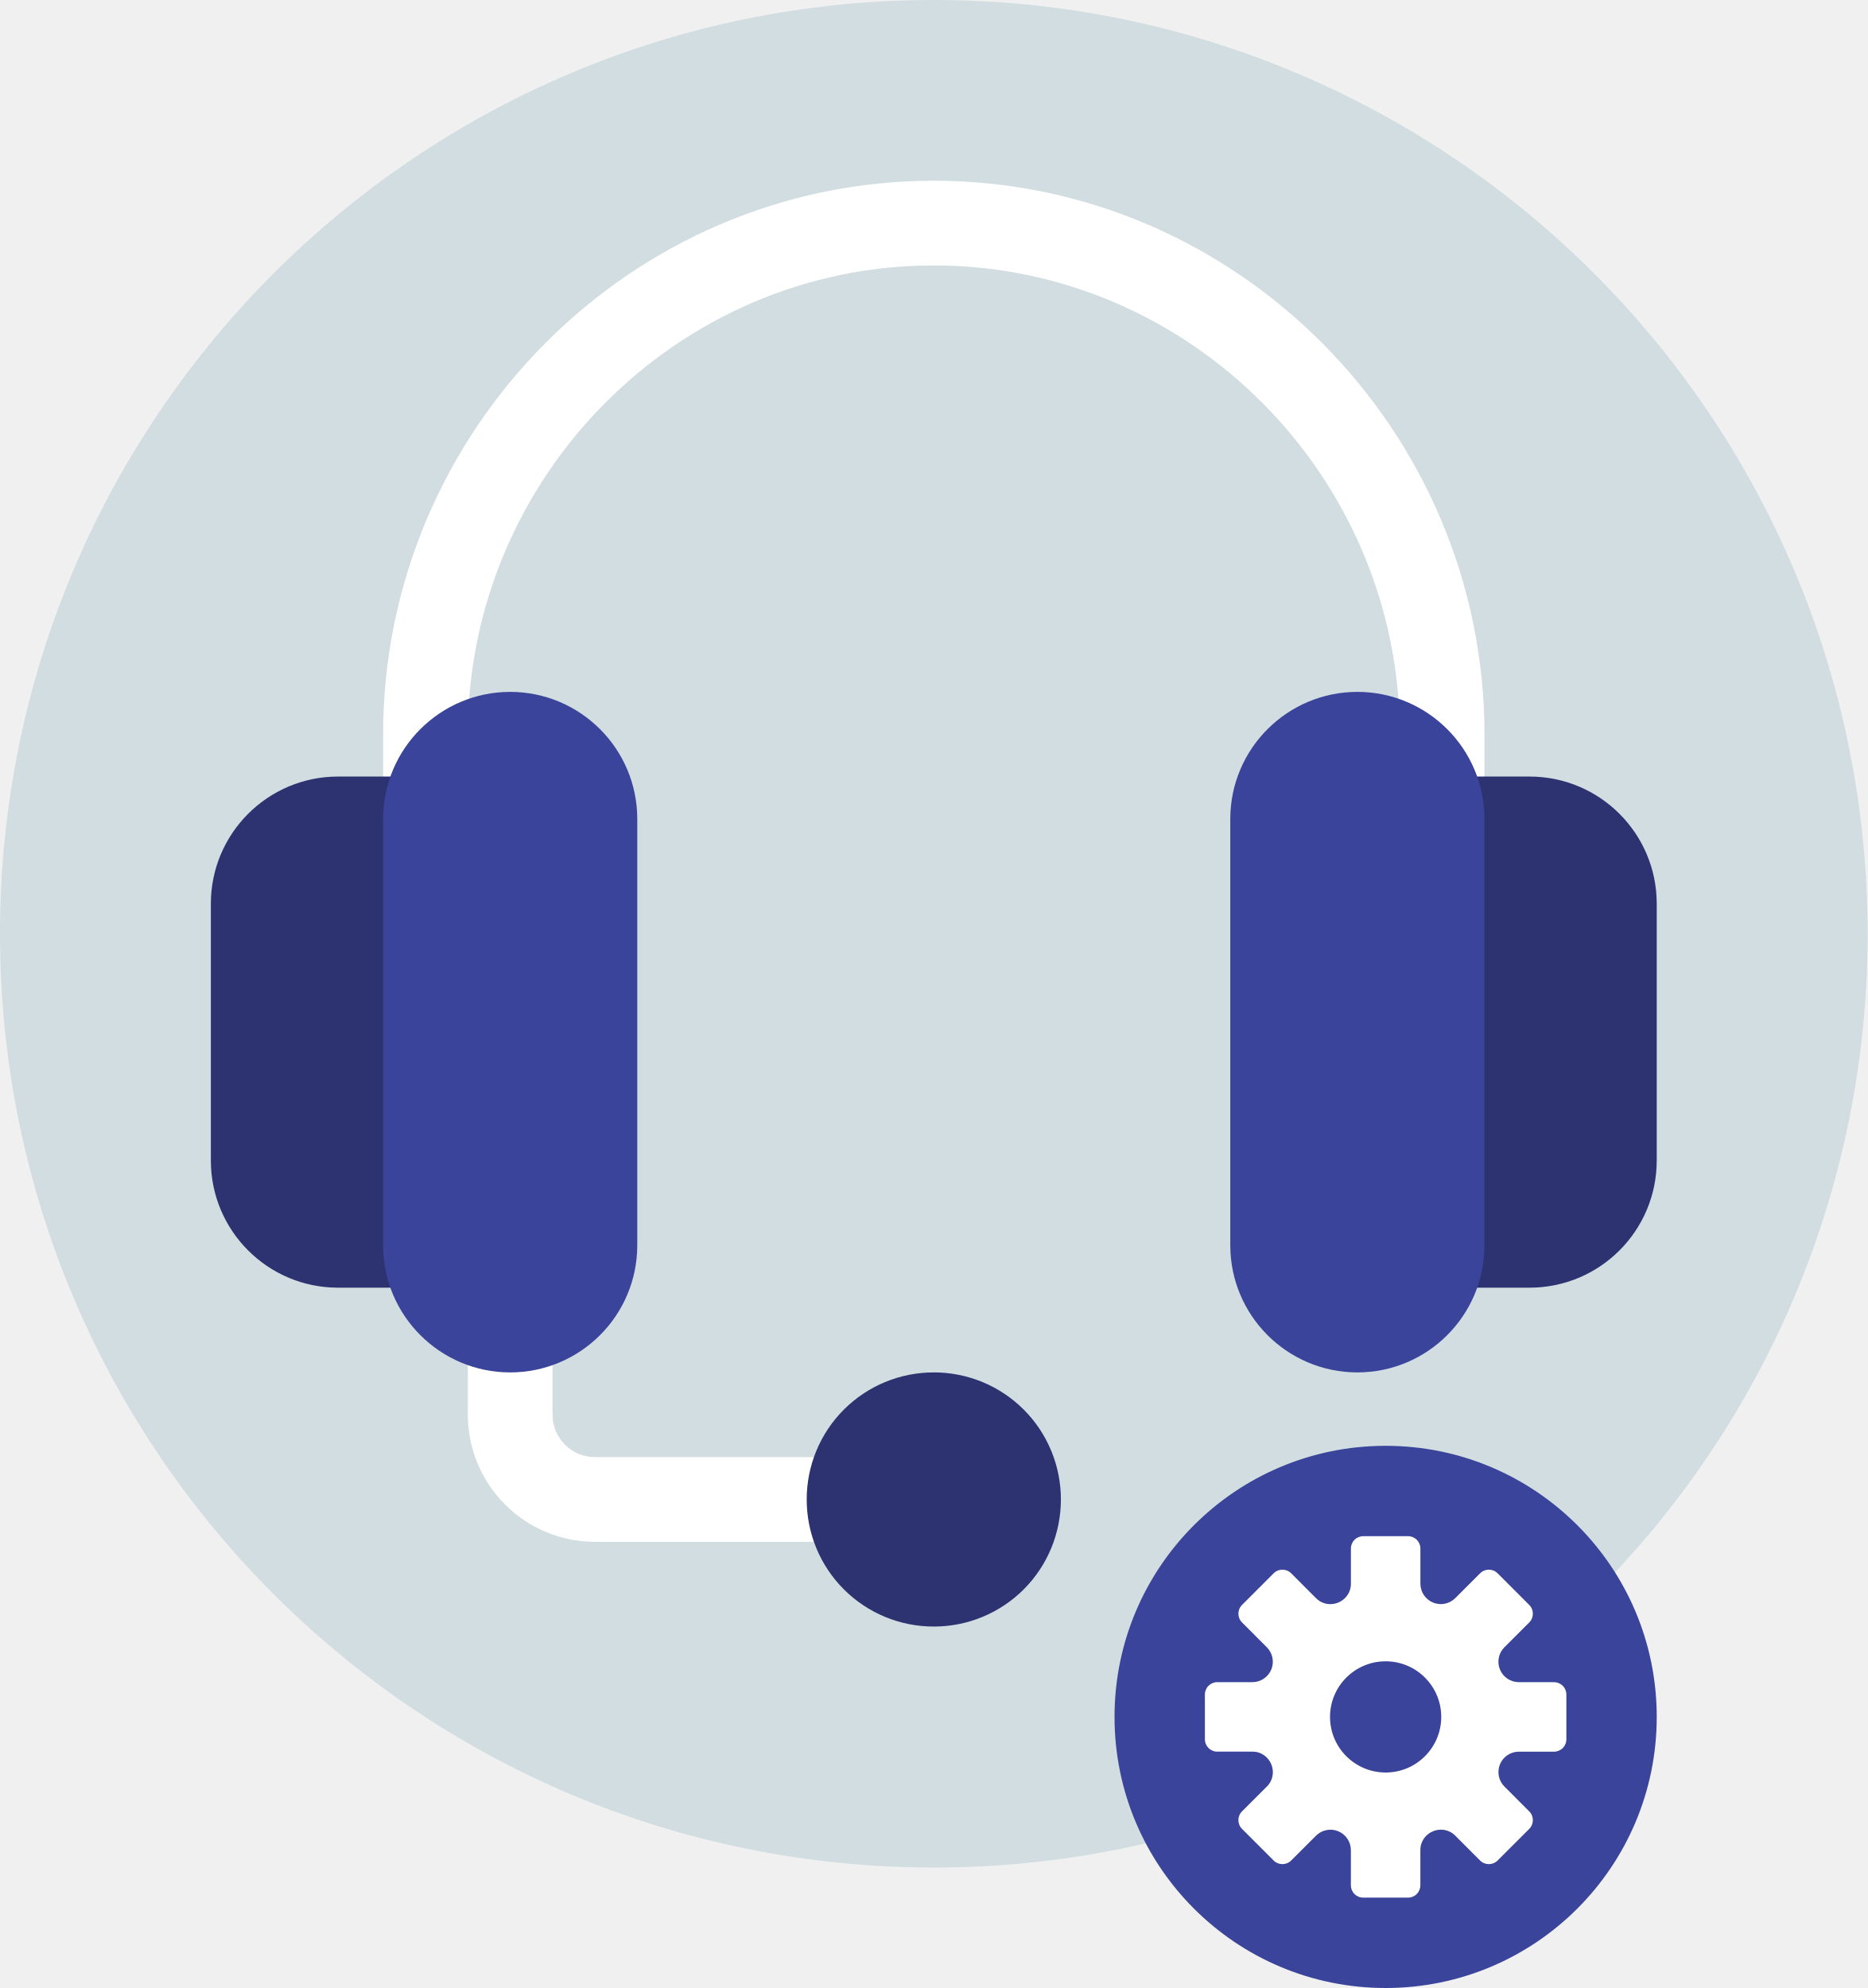
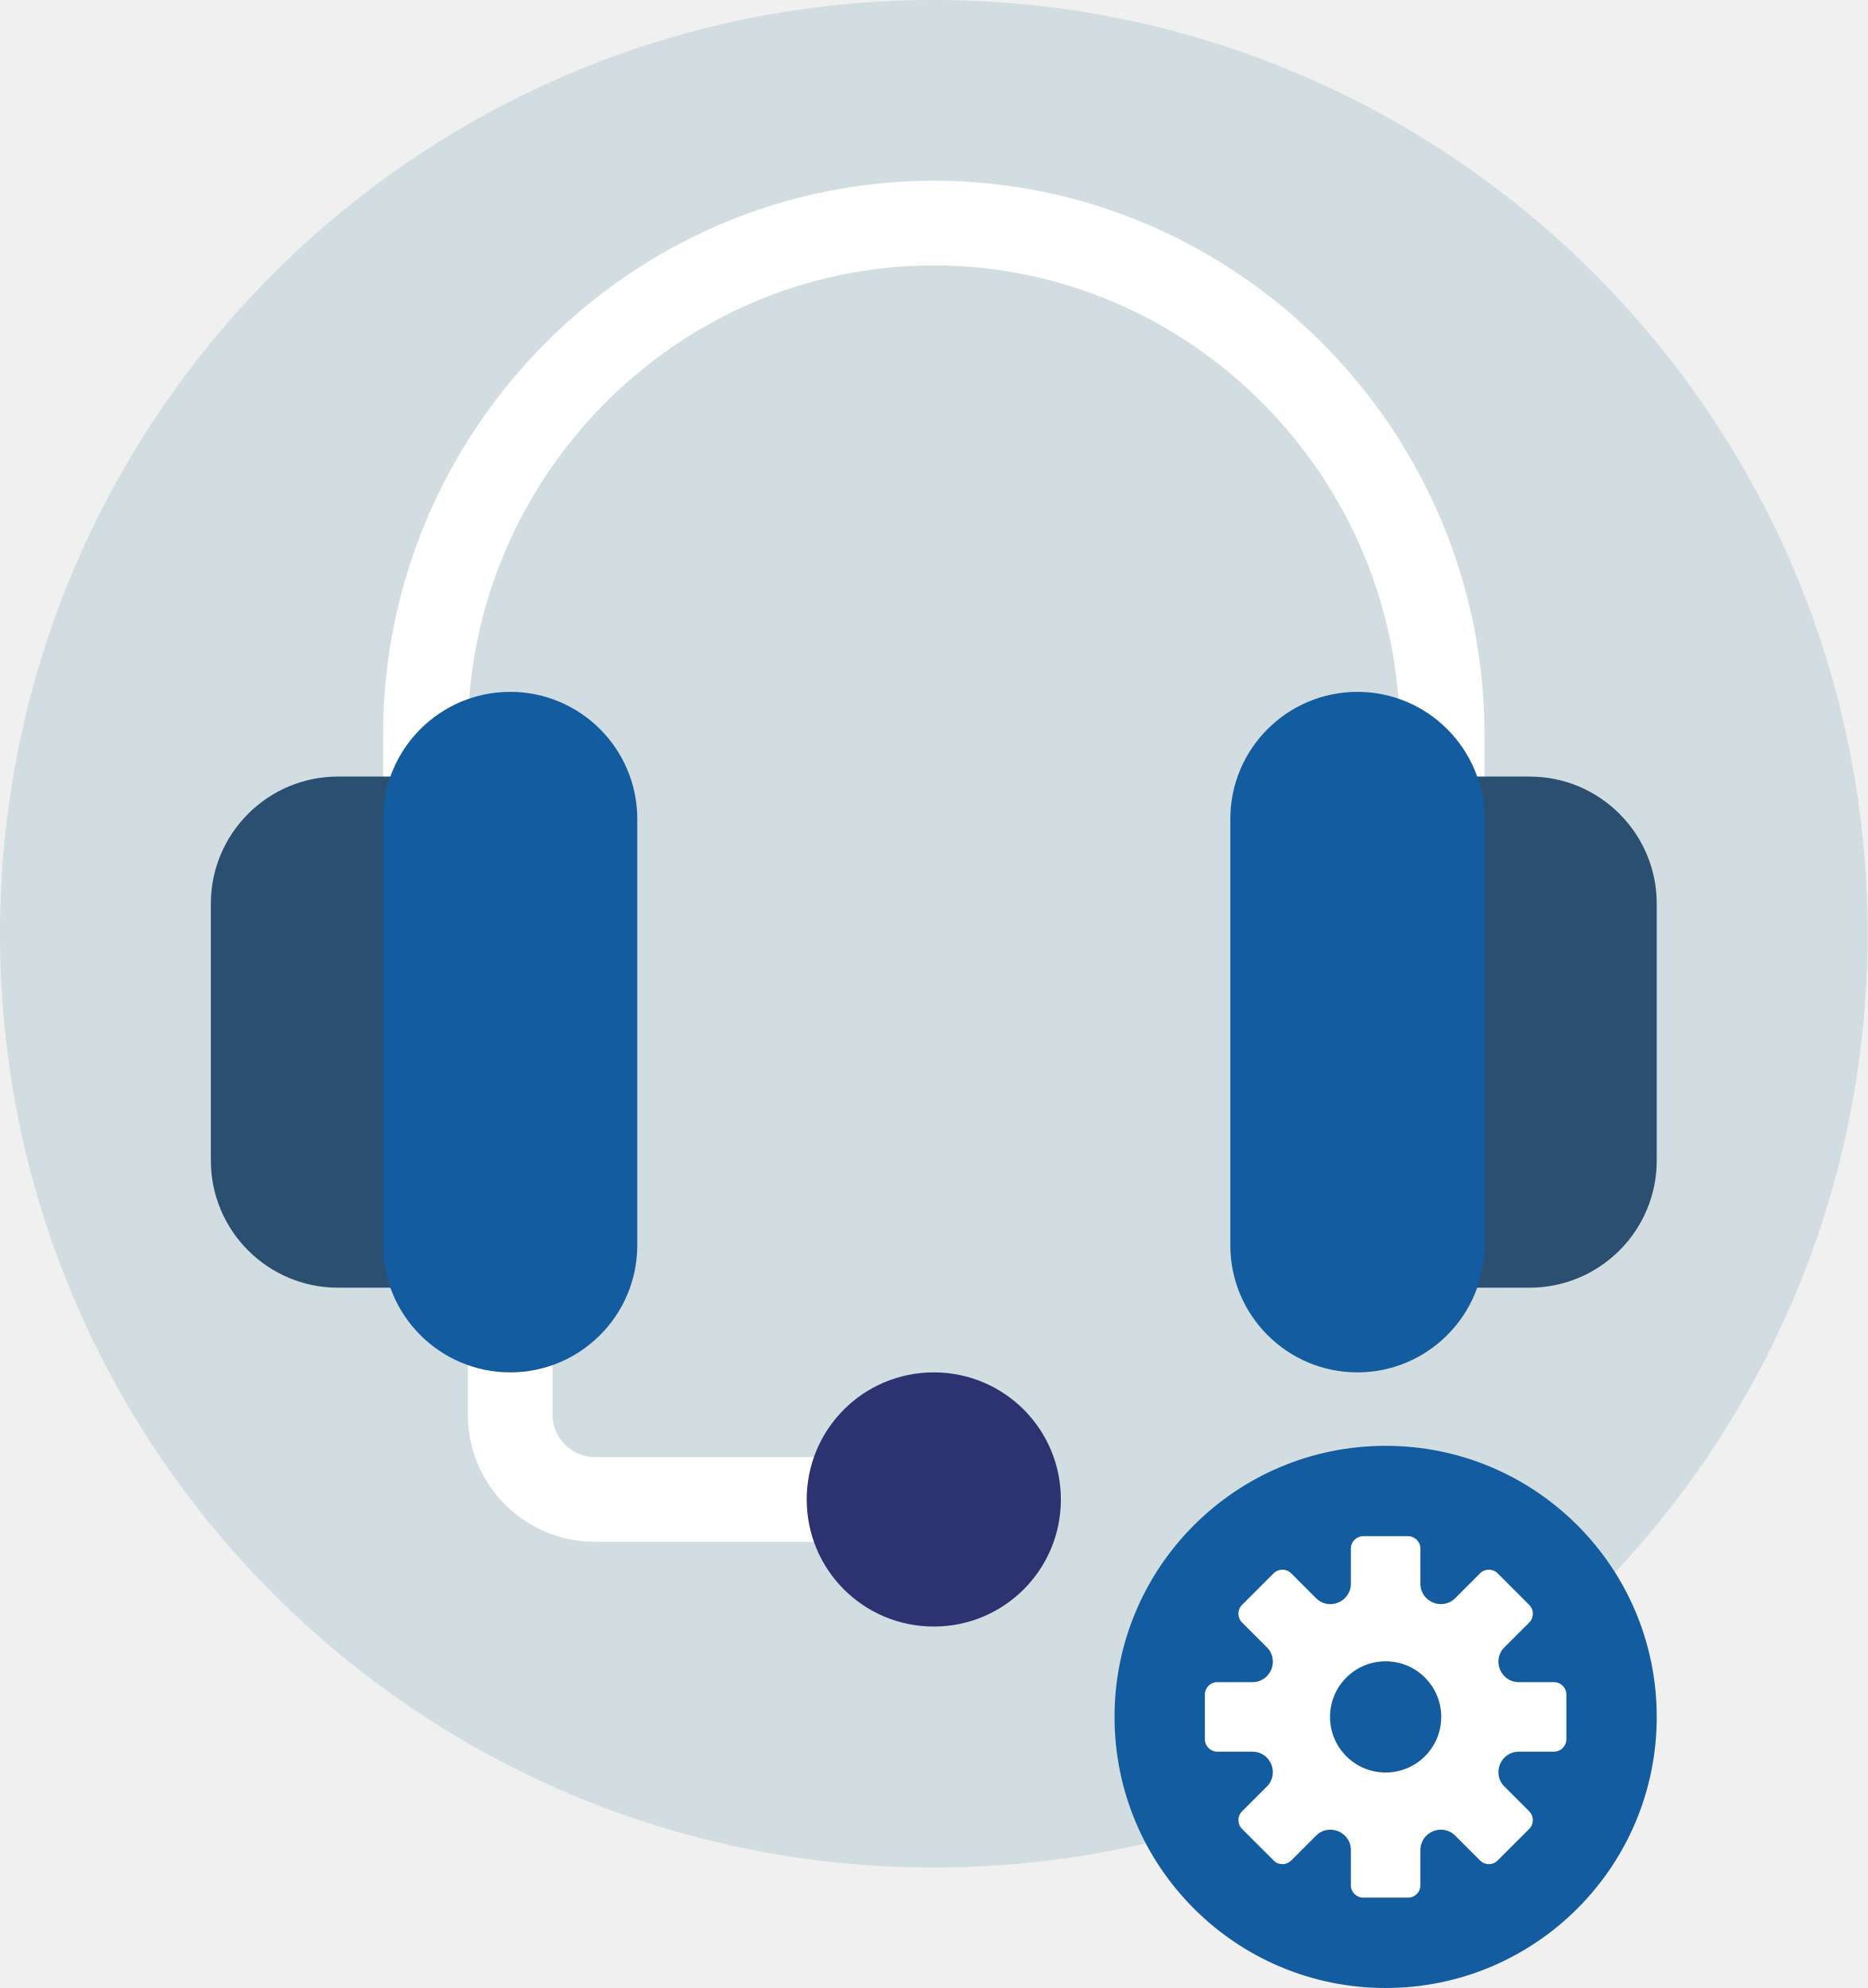
- <svg xmlns="http://www.w3.org/2000/svg" width="62" height="66" viewBox="0 0 62 66">
-   <g fill="none" fill-rule="evenodd">
-     <circle cx="31" cy="31" r="31" fill="#CCDADD" fill-opacity=".854" />
-     <path fill="#FFF" d="M46.469 24.375c0-8.522-6.947-15.563-15.469-15.563-8.522 0-15.469 7.041-15.469 15.563v2.813c0 .217-.055.415-.14.598l-2.672-.599v-2.812C12.719 14.306 20.93 6 31 6c10.069 0 18.281 8.306 18.281 18.375v2.813l-2.812-.85v-1.963zM19.75 51.188h8.438a1.405 1.405 0 1 0 0-2.813H19.75c-.776 0-1.406-.63-1.406-1.406v-2.813a1.405 1.405 0 1 0-2.813 0v2.813a4.223 4.223 0 0 0 4.219 4.218z" />
-     <path fill="#2C3370" d="M31 45.563a4.213 4.213 0 0 1 4.219 4.218A4.213 4.213 0 0 1 31 54a4.213 4.213 0 0 1-4.219-4.219A4.213 4.213 0 0 1 31 45.563zM11.219 25.781h2.906c.777 0 1.406.63 1.406 1.407v14.156c0 .777-.629 1.406-1.406 1.406h-2.906A4.223 4.223 0 0 1 7 38.531V30a4.223 4.223 0 0 1 4.219-4.219zM47.875 25.781h2.906A4.223 4.223 0 0 1 55 30v8.531a4.223 4.223 0 0 1-4.219 4.219h-2.906a1.405 1.405 0 0 1-1.406-1.406V27.187c0-.777.629-1.406 1.406-1.406z" />
-     <path fill="#39449A" d="M45.063 45.563a4.223 4.223 0 0 0 4.218-4.22V27.188a4.223 4.223 0 0 0-4.218-4.218 4.223 4.223 0 0 0-4.22 4.218v14.157a4.223 4.223 0 0 0 4.22 4.218zM16.938 45.563a4.223 4.223 0 0 0 4.218-4.22V27.188a4.223 4.223 0 0 0-4.218-4.218 4.223 4.223 0 0 0-4.22 4.218v14.157a4.223 4.223 0 0 0 4.22 4.218z" />
-     <circle cx="46" cy="57" r="9" fill="#39449A" />
-     <g fill="#FFF" fill-rule="nonzero">
-       <path d="M51.589 55.846h-1.166a.678.678 0 0 1-.48-1.158l.825-.824c.16-.16.16-.42 0-.581l-1.05-1.05a.411.411 0 0 0-.582 0l-.824.823a.678.678 0 0 1-1.158-.48v-1.165a.41.41 0 0 0-.411-.411h-1.486a.41.41 0 0 0-.41.411v1.166c0 .604-.731.907-1.159.48l-.824-.825a.411.411 0 0 0-.581 0l-1.05 1.05c-.161.161-.161.421 0 .582l.823.824a.678.678 0 0 1-.48 1.158h-1.165a.41.41 0 0 0-.411.411v1.486c0 .227.184.41.411.41h1.166c.604 0 .907.732.48 1.159l-.825.824c-.16.16-.16.42 0 .581l1.05 1.05c.161.161.421.161.582 0l.824-.823a.678.678 0 0 1 1.158.48v1.165a.41.41 0 0 0 .411.411h1.486a.41.41 0 0 0 .41-.411v-1.166c0-.604.731-.907 1.159-.48l.824.825c.16.16.42.16.581 0l1.05-1.05c.161-.161.161-.421 0-.582l-.823-.824a.678.678 0 0 1 .48-1.158h1.165a.41.41 0 0 0 .411-.411v-1.486a.41.41 0 0 0-.411-.41zm-5.589 3a1.846 1.846 0 1 1 0-3.692 1.846 1.846 0 0 1 0 3.692z" />
+ <svg xmlns="http://www.w3.org/2000/svg" width="62px" height="66px" viewBox="0 0 62 66" version="1.1">
+   <g id="Mockup" stroke="none" stroke-width="1" fill="none" fill-rule="evenodd">
+     <g id="Landing-page" transform="translate(-124, -556)">
+       <g id="facilitate" transform="translate(124, 556)">
+         <circle id="Oval-Copy-3" fill-opacity="0.854" fill="#CCDADD" cx="31" cy="31" r="31" />
+         <g id="headset" transform="translate(31, 30) scale(-1, 1) translate(-31, -30) translate(7, 6)">
+           <path d="M8.531,18.375 C8.531,9.853 15.478,2.812 24,2.812 C32.522,2.812 39.469,9.853 39.469,18.375 L39.469,21.188 C39.469,21.405 39.524,21.603 39.609,21.786 L42.281,21.188 L42.281,18.375 C42.281,8.306 34.069,0 24,0 C13.931,0 5.719,8.306 5.719,18.375 L5.719,21.188 L8.531,20.338 L8.531,18.375 Z" id="Path" fill="#FFFFFF" />
+           <path d="M35.25,45.188 L26.812,45.188 C26.035,45.188 25.406,44.559 25.406,43.781 C25.406,43.004 26.035,42.375 26.812,42.375 L35.25,42.375 C36.026,42.375 36.656,41.745 36.656,40.969 L36.656,38.156 C36.656,37.379 37.285,36.75 38.062,36.75 C38.84,36.75 39.469,37.379 39.469,38.156 L39.469,40.969 C39.469,43.295 37.576,45.188 35.25,45.188 Z" id="Path" fill="#FFFFFF" />
+           <path d="M24,39.562 C21.666,39.562 19.781,41.447 19.781,43.781 C19.781,46.116 21.666,48 24,48 C26.334,48 28.219,46.116 28.219,43.781 C28.219,41.447 26.334,39.562 24,39.562 Z" id="Path" fill="#2C3370" />
+           <path d="M43.781,19.781 L40.875,19.781 C40.098,19.781 39.469,20.41 39.469,21.188 L39.469,35.344 C39.469,36.121 40.098,36.75 40.875,36.75 L43.781,36.75 C46.108,36.75 48,34.858 48,32.531 L48,24 C48,21.674 46.108,19.781 43.781,19.781 Z" id="Path" fill="#2B4F70" />
+           <path d="M7.125,19.781 L4.219,19.781 C1.892,19.781 0,21.674 0,24 L0,32.531 C0,34.858 1.892,36.75 4.219,36.75 L7.125,36.75 C7.902,36.75 8.531,36.121 8.531,35.344 L8.531,21.188 C8.531,20.41 7.902,19.781 7.125,19.781 Z" id="Path" fill="#2B4F70" />
+           <path d="M9.938,39.562 C7.611,39.562 5.719,37.67 5.719,35.344 L5.719,21.188 C5.719,18.861 7.611,16.969 9.938,16.969 C12.264,16.969 14.156,18.861 14.156,21.188 L14.156,35.344 C14.156,37.67 12.264,39.562 9.938,39.562 Z" id="Path" fill="#125C9F" />
+           <path d="M38.062,39.562 C35.736,39.562 33.844,37.67 33.844,35.344 L33.844,21.188 C33.844,18.861 35.736,16.969 38.062,16.969 C40.389,16.969 42.281,18.861 42.281,21.188 L42.281,35.344 C42.281,37.67 40.389,39.562 38.062,39.562 Z" id="Path" fill="#125C9F" />
+         </g>
+         <circle id="Oval" fill="#125C9F" cx="46" cy="57" r="9" />
+         <g id="settings-(2)" transform="translate(40, 51)" fill="#FFFFFF" fill-rule="nonzero">
+           <path d="M11.589,4.846 L10.423,4.846 C9.819,4.846 9.516,4.115 9.944,3.688 L10.768,2.864 C10.928,2.703 10.928,2.443 10.768,2.283 L9.717,1.232 C9.557,1.072 9.297,1.072 9.136,1.232 L8.312,2.056 C7.884,2.484 7.154,2.181 7.154,1.577 L7.154,0.411 C7.154,0.184 6.97,0 6.743,0 L5.257,0 C5.03,0 4.846,0.184 4.846,0.411 L4.846,1.577 C4.846,2.181 4.116,2.484 3.688,2.057 L2.864,1.232 C2.703,1.072 2.443,1.072 2.283,1.232 L1.232,2.283 C1.072,2.443 1.072,2.703 1.232,2.864 L2.056,3.688 C2.484,4.115 2.181,4.846 1.577,4.846 L0.411,4.846 C0.184,4.846 0,5.03 0,5.257 L0,6.743 C0,6.97 0.184,7.154 0.411,7.154 L1.577,7.154 C2.181,7.154 2.484,7.885 2.056,8.312 L1.232,9.136 C1.072,9.297 1.072,9.557 1.232,9.717 L2.283,10.768 C2.443,10.928 2.703,10.928 2.864,10.768 L3.688,9.944 C4.116,9.516 4.846,9.819 4.846,10.423 L4.846,11.589 C4.846,11.816 5.03,12 5.257,12 L6.743,12 C6.97,12 7.154,11.816 7.154,11.589 L7.154,10.423 C7.154,9.819 7.884,9.516 8.312,9.944 L9.136,10.768 C9.297,10.928 9.557,10.928 9.717,10.768 L10.768,9.717 C10.928,9.557 10.928,9.297 10.768,9.136 L9.944,8.312 C9.516,7.885 9.819,7.154 10.423,7.154 L11.589,7.154 C11.816,7.154 12,6.97 12,6.743 L12,5.257 C12,5.03 11.816,4.846 11.589,4.846 Z M6,7.846 C4.98,7.846 4.154,7.02 4.154,6 C4.154,4.98 4.98,4.154 6,4.154 C7.02,4.154 7.846,4.98 7.846,6 C7.846,7.02 7.02,7.846 6,7.846 Z" id="Shape" />
+         </g>
+       </g>
    </g>
  </g>
</svg>
